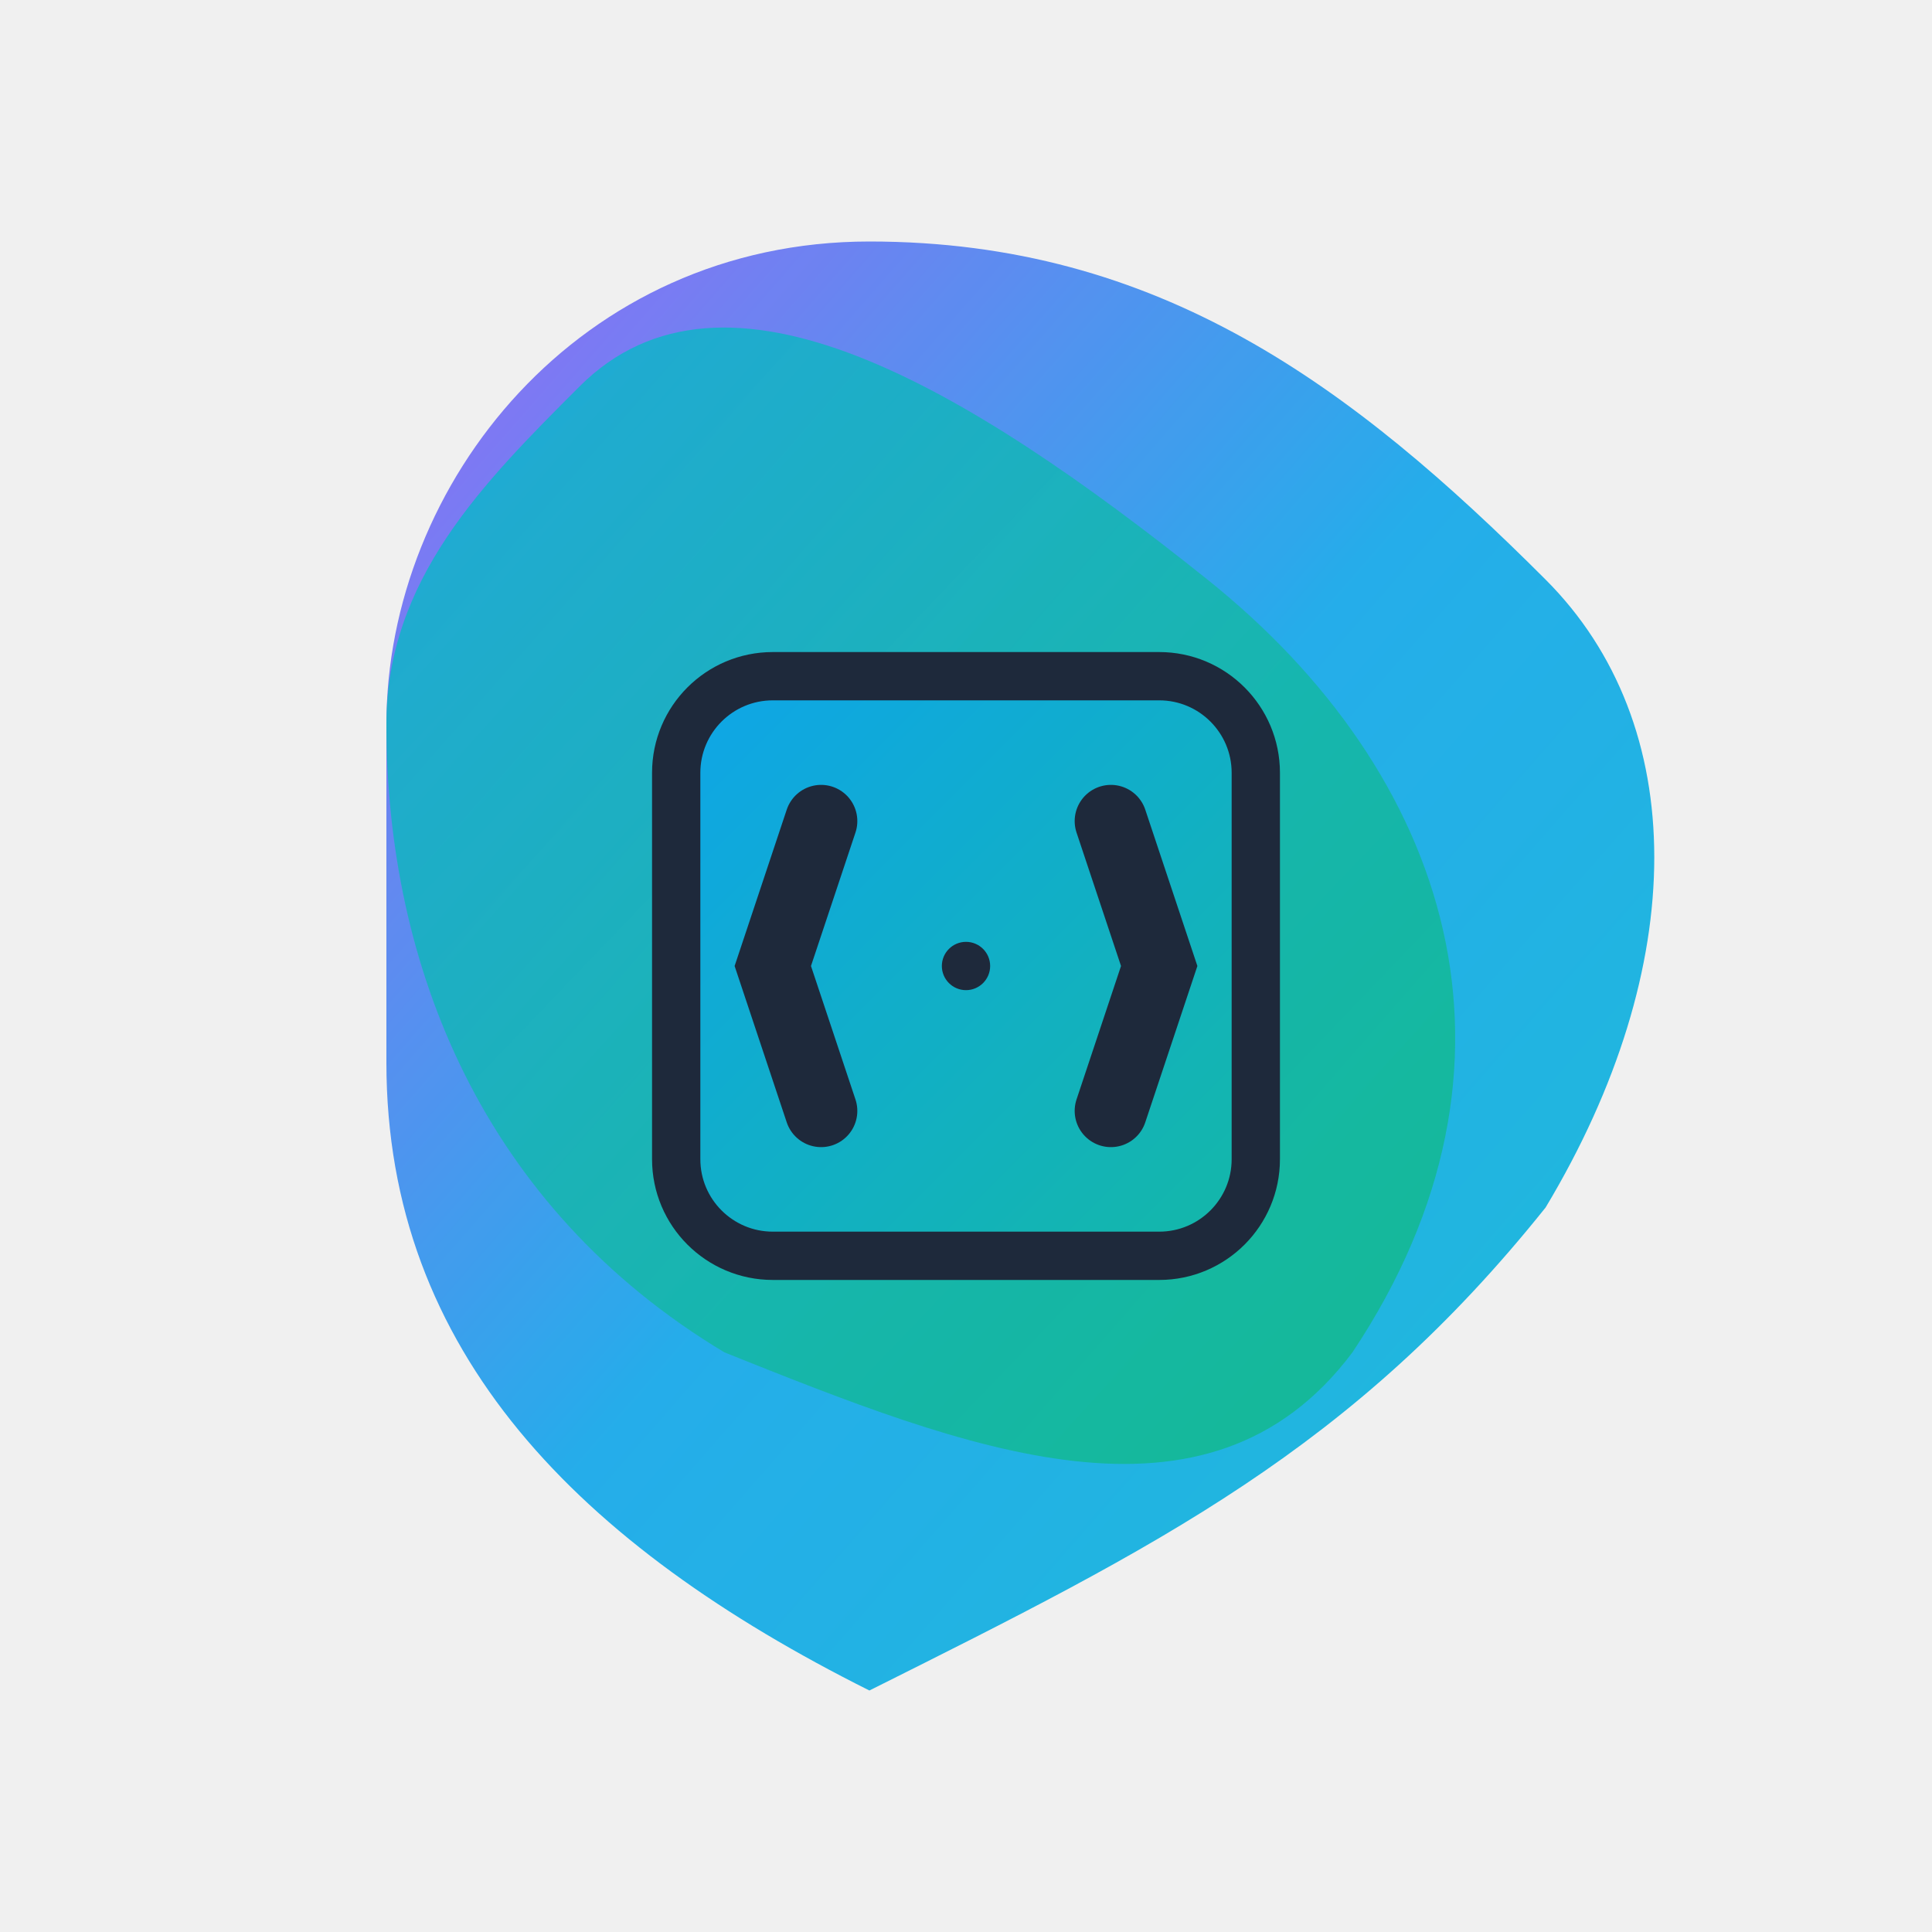
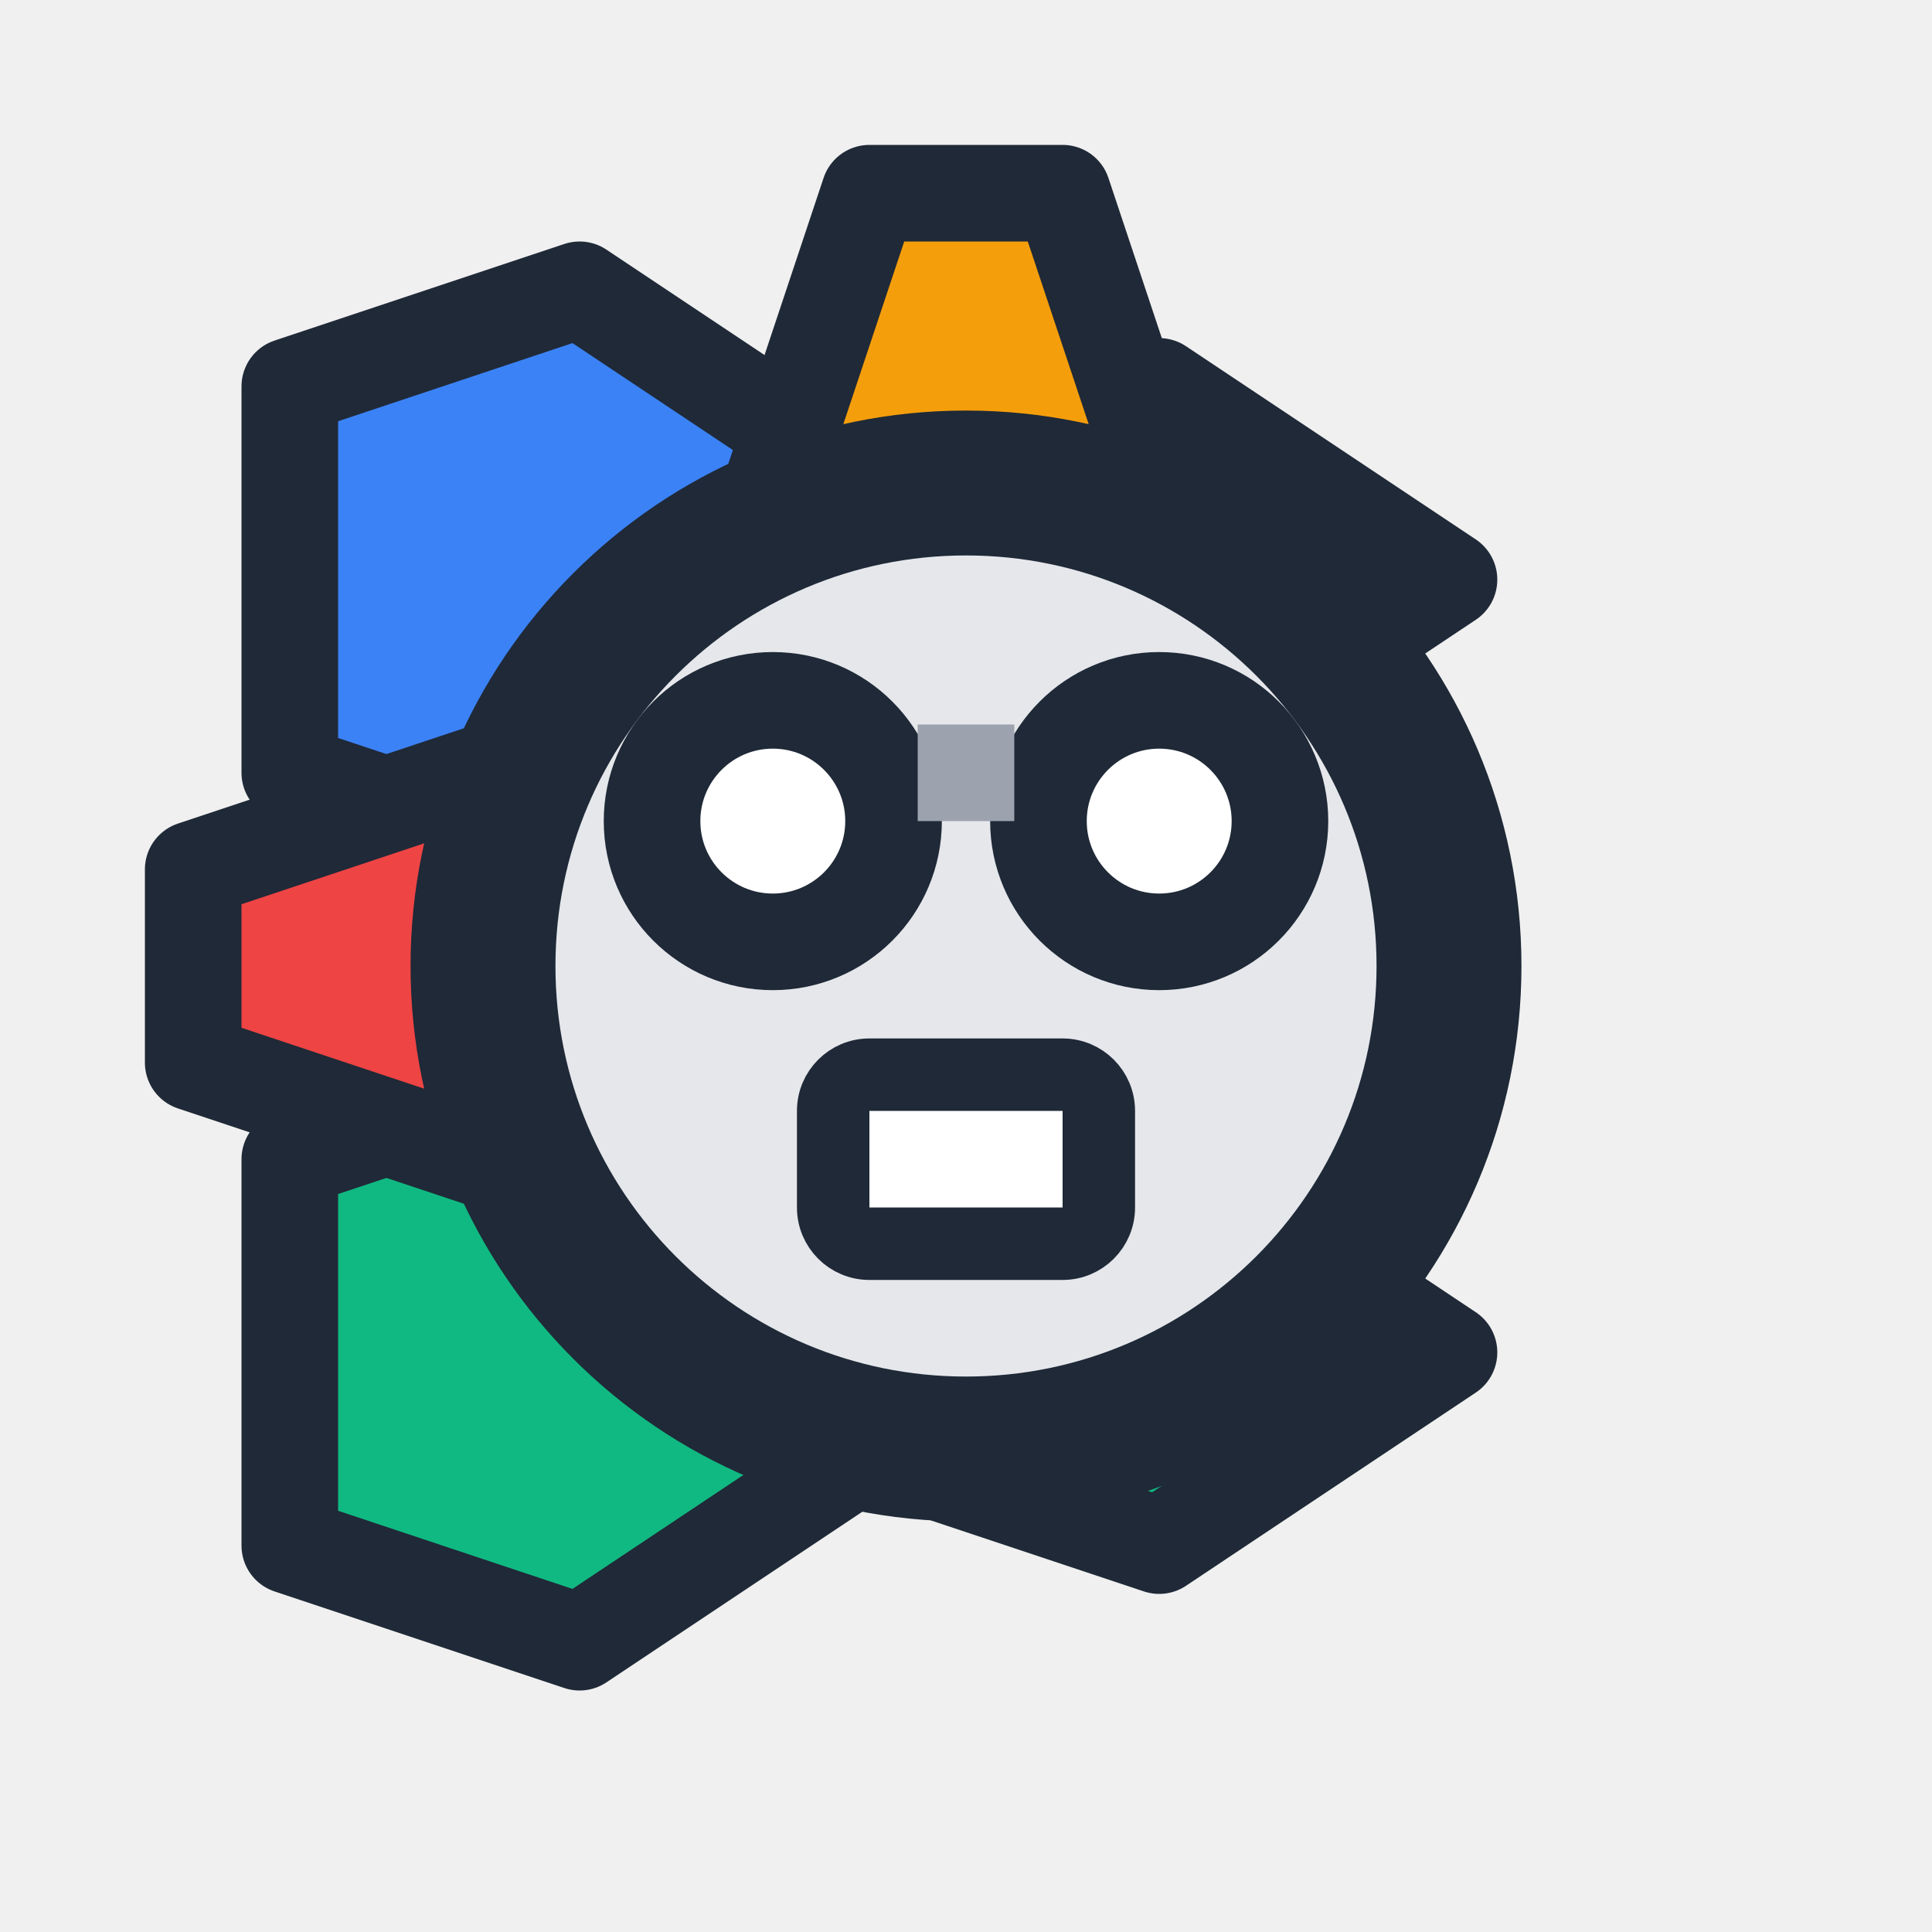
<svg xmlns="http://www.w3.org/2000/svg" width="40" height="40" viewBox="0 0 40 40" fill="none">
-   <defs>
-     <linearGradient id="ribbonGradient1" x1="0%" y1="0%" x2="100%" y2="100%">
-       <stop offset="0%" style="stop-color:#8B5CF6;stop-opacity:1" />
-       <stop offset="50%" style="stop-color:#0EA5E9;stop-opacity:1" />
-       <stop offset="100%" style="stop-color:#06B6D4;stop-opacity:1" />
-     </linearGradient>
-     <linearGradient id="ribbonGradient2" x1="0%" y1="0%" x2="100%" y2="100%">
-       <stop offset="0%" style="stop-color:#06B6D4;stop-opacity:1" />
-       <stop offset="50%" style="stop-color:#14B8A6;stop-opacity:1" />
-       <stop offset="100%" style="stop-color:#10B981;stop-opacity:1" />
-     </linearGradient>
-     <linearGradient id="codeBoxGradient" x1="0%" y1="0%" x2="100%" y2="100%">
-       <stop offset="0%" style="stop-color:#0EA5E9;stop-opacity:1" />
-       <stop offset="100%" style="stop-color:#14B8A6;stop-opacity:1" />
-     </linearGradient>
-   </defs>
-   <path d="M8 15C8 10 12 5 18 5C24 5 28 8 32 12C35 15 35 20 32 25C28 30 24 32 18 35C12 32 8 28 8 22C8 20 8 17 8 15Z" fill="url(#ribbonGradient1)" opacity="0.9" />
-   <path d="M12 8C15 5 20 8 25 12C30 16 32 22 28 28C25 32 20 30 15 28C10 25 8 20 8 15C8 12 10 10 12 8Z" fill="url(#ribbonGradient2)" opacity="0.8" />
-   <rect x="14" y="14" width="12" height="12" rx="2" fill="url(#codeBoxGradient)" stroke="#1E293B" stroke-width="1" />
-   <path d="M17 17L16 20L17 23M23 17L24 20L23 23" stroke="#1E293B" stroke-width="1.5" stroke-linecap="round" />
-   <circle cx="20" cy="20" r="0.5" fill="#1E293B" />
+   <path d="M6 8 L12 6 L18 10 L24 8 L30 12 L24 16 L18 14 L12 18 L6 16 Z" fill="#3B82F6" stroke="#1F2937" stroke-width="2" stroke-linejoin="round" />
+   <path d="M6 32 L12 34 L18 30 L24 32 L30 28 L24 24 L18 26 L12 22 L6 24 Z" fill="#10B981" stroke="#1F2937" stroke-width="2" stroke-linejoin="round" />
+   <path d="M18 4 L22 4 L24 10 L22 16 L18 16 L16 10 Z" fill="#F59E0B" stroke="#1F2937" stroke-width="2" stroke-linejoin="round" />
+   <path d="M4 18 L4 22 L10 24 L16 22 L16 18 L10 16 Z" fill="#EF4444" stroke="#1F2937" stroke-width="2" stroke-linejoin="round" />
+   <circle cx="20" cy="20" r="10" fill="#E5E7EB" stroke="#1F2937" stroke-width="3" />
+   <circle cx="16" cy="17" r="2.5" fill="#FFFFFF" stroke="#1F2937" stroke-width="2" />
+   <circle cx="24" cy="17" r="2.5" fill="#FFFFFF" stroke="#1F2937" stroke-width="2" />
+   <rect x="19" y="15" width="2" height="2" fill="#9CA3AF" />
+   <rect x="17" y="22" width="6" height="4" rx="1" fill="#1F2937" stroke="#1F2937" stroke-width="1" />
+   <rect x="18" y="23" width="4" height="2" fill="#FFFFFF" />
</svg>
